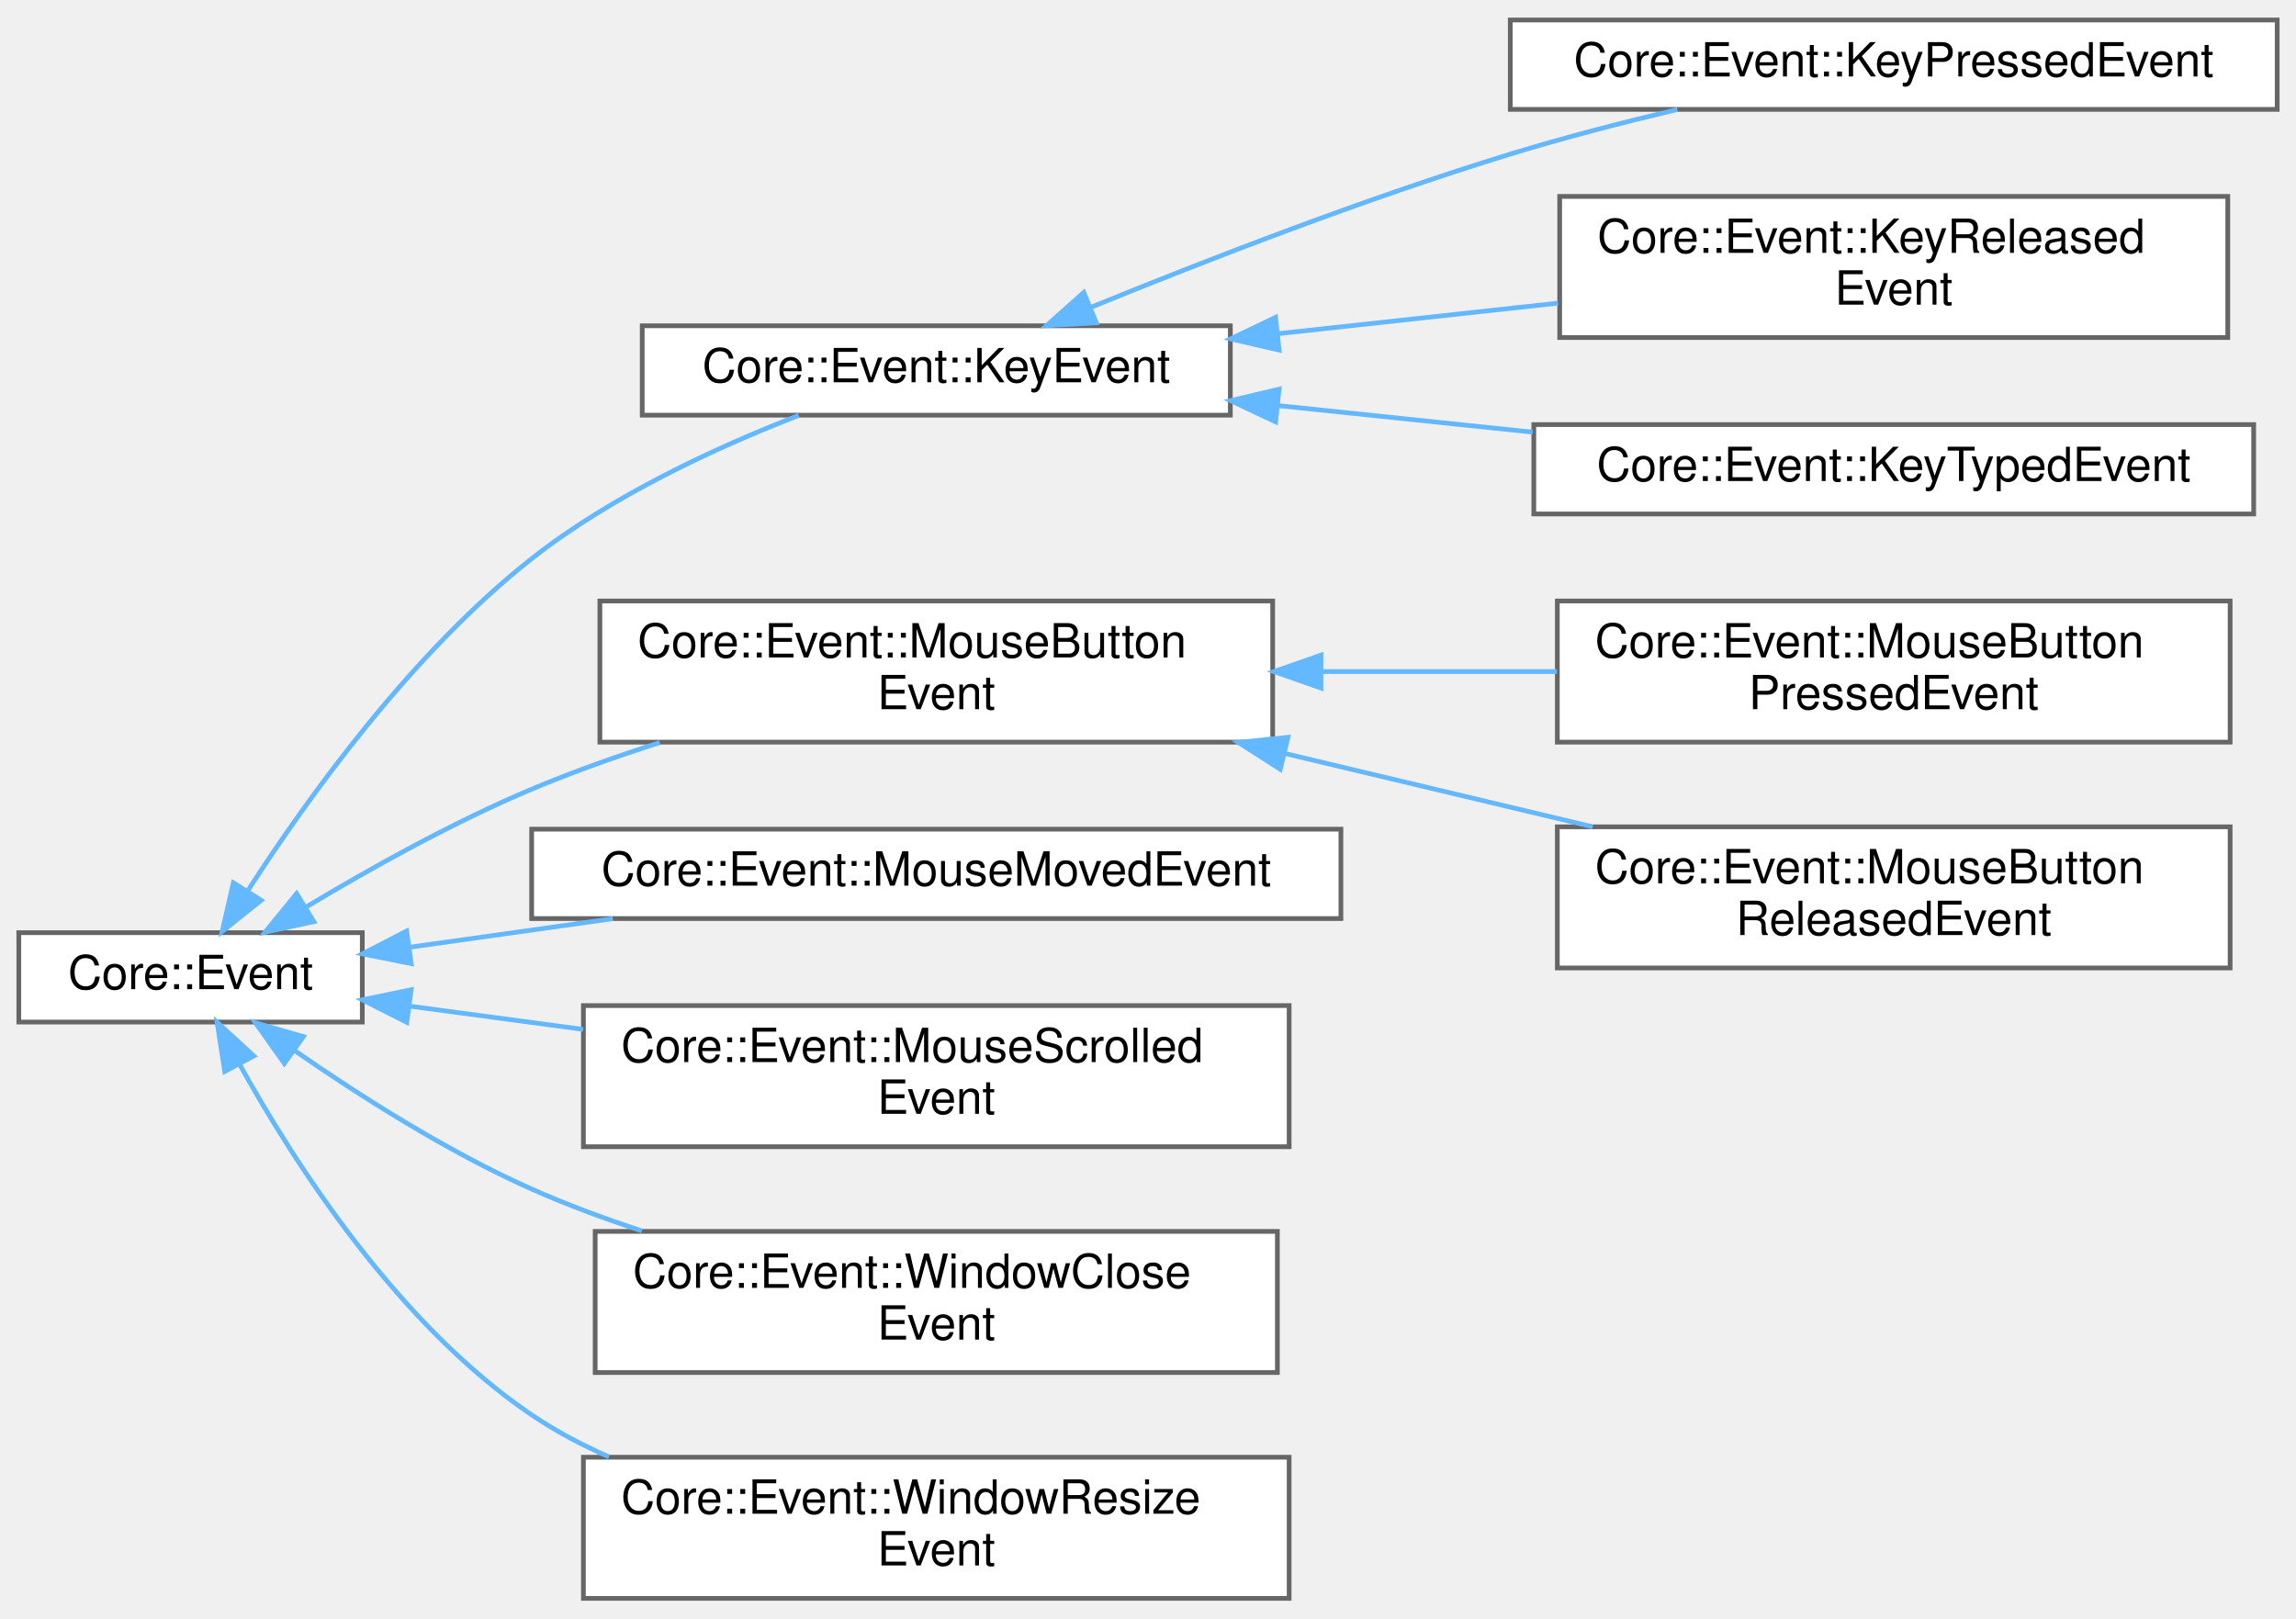
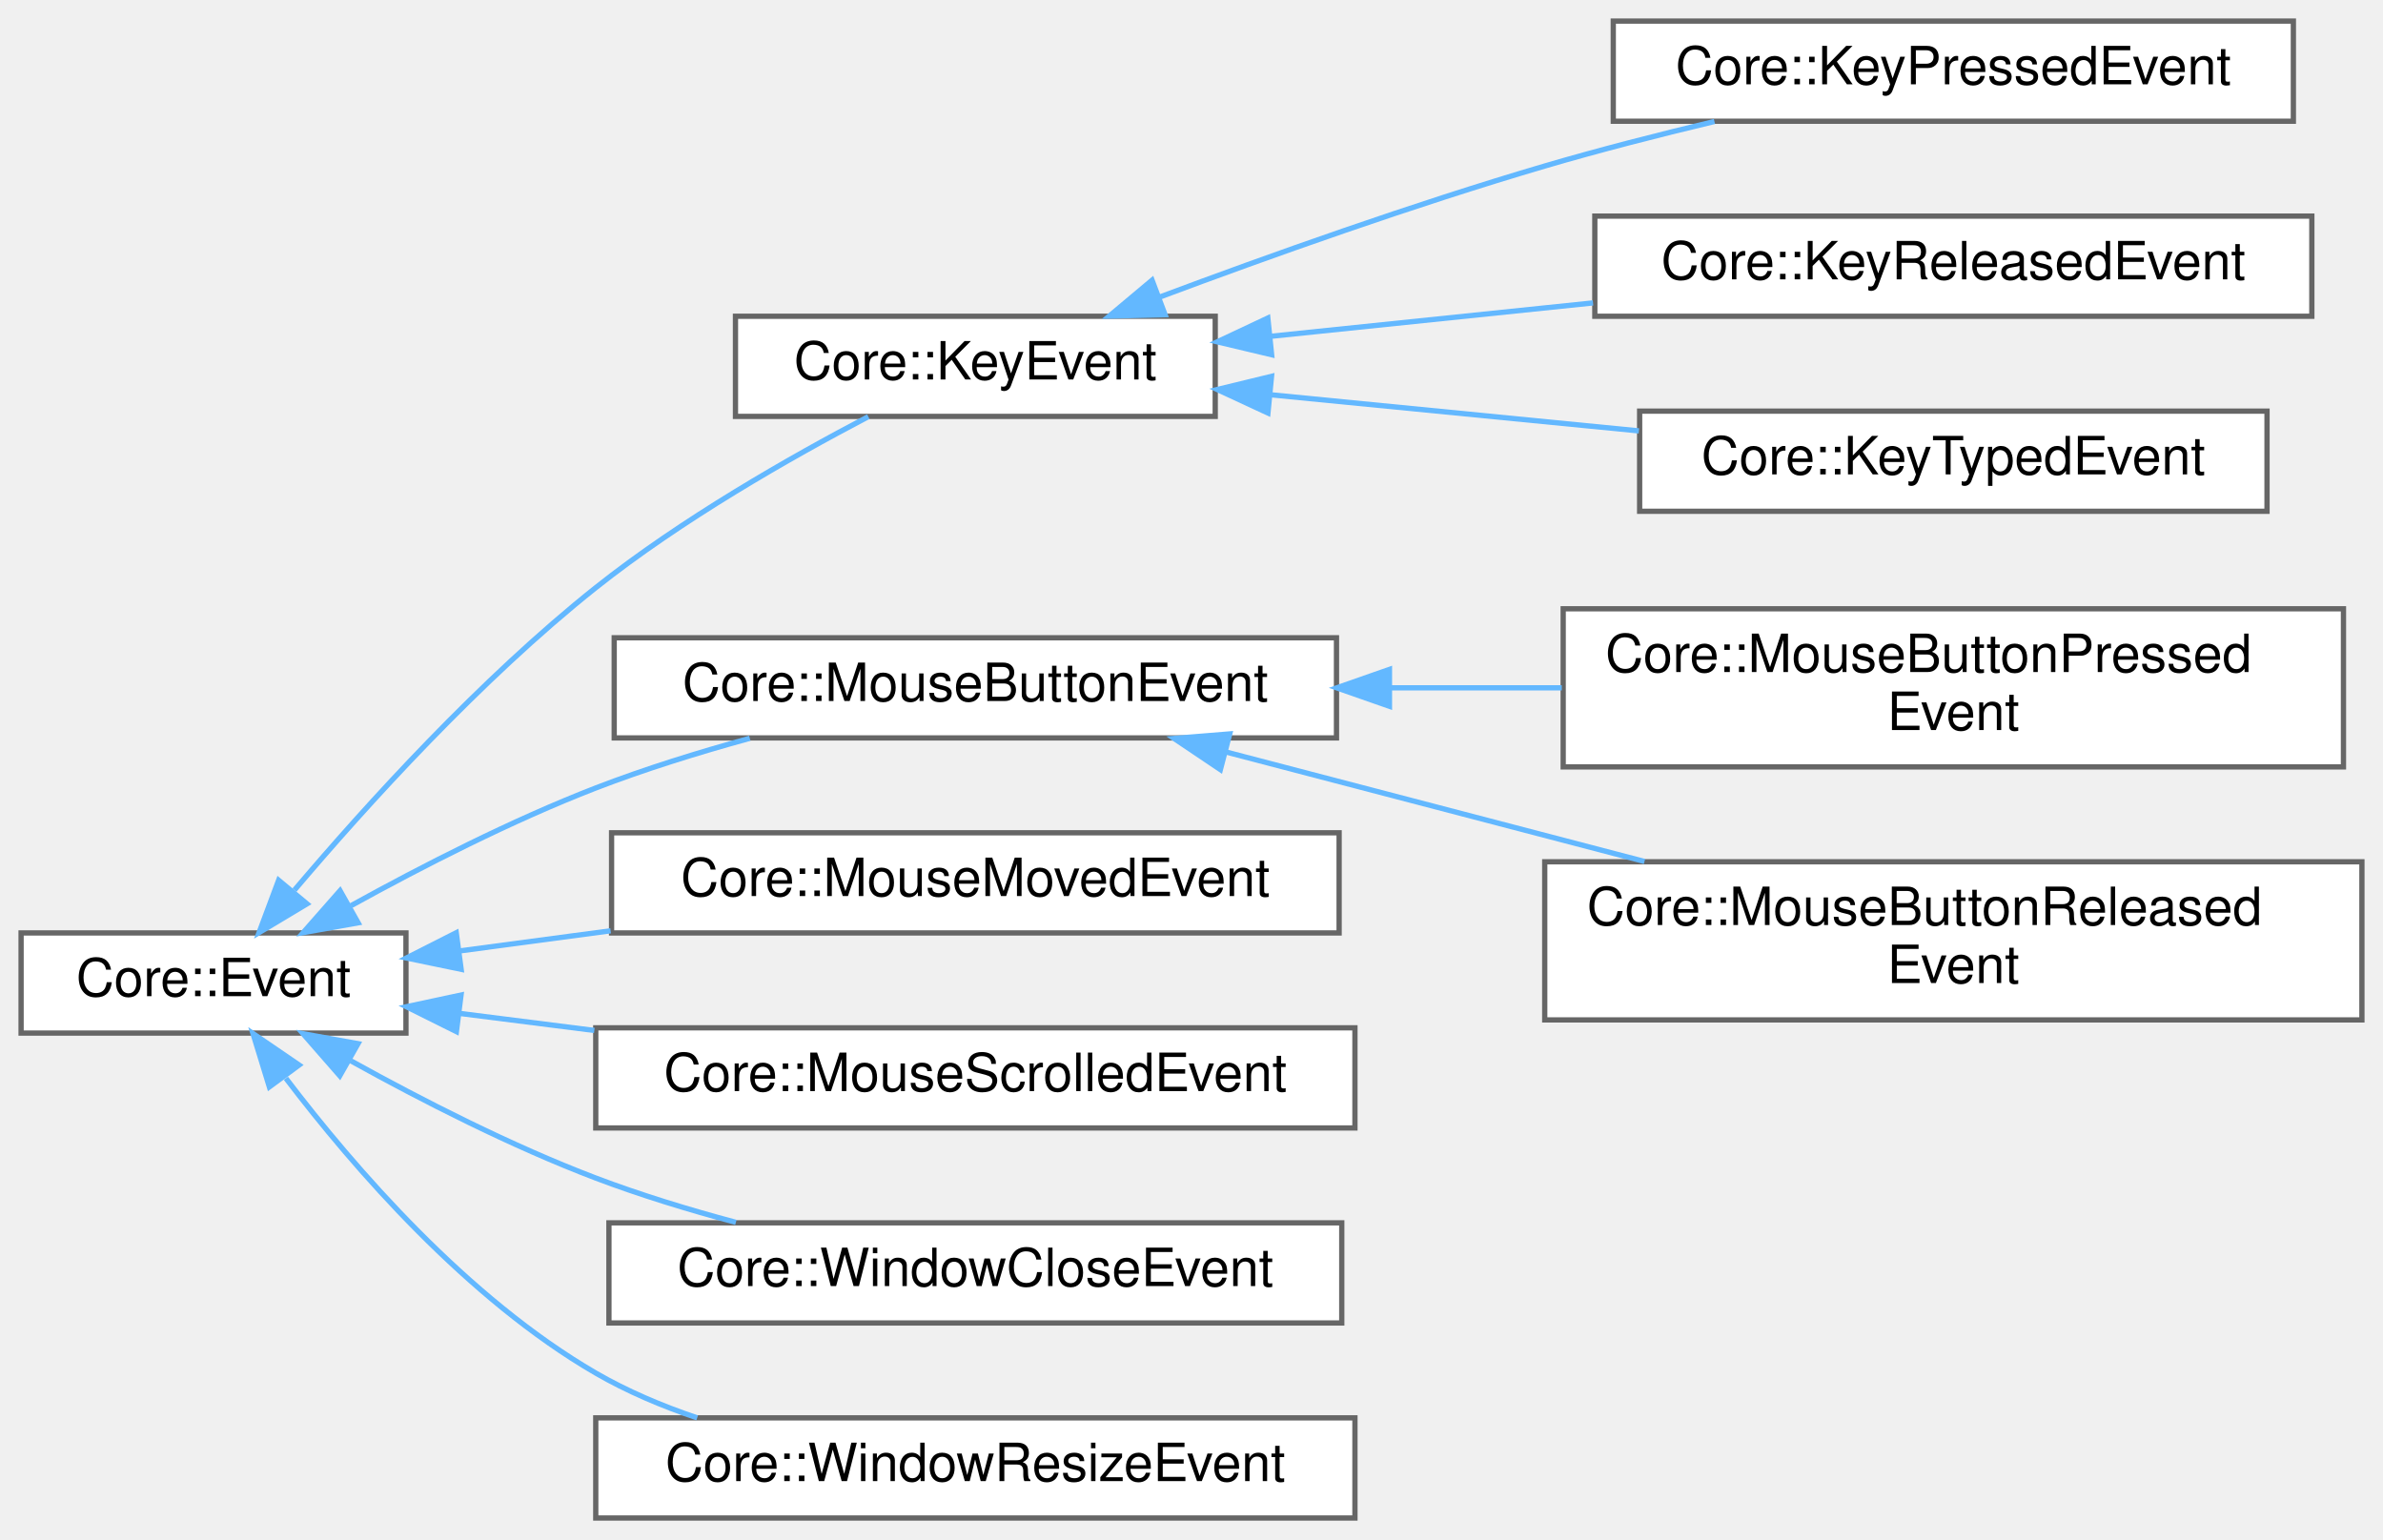
- <svg xmlns="http://www.w3.org/2000/svg" xmlns:xlink="http://www.w3.org/1999/xlink" width="488pt" height="344pt" viewBox="0.00 0.00 488.00 343.50">
-   <g id="graph0" class="graph" transform="scale(1 1) rotate(0) translate(4 339.5)">
+ <svg xmlns="http://www.w3.org/2000/svg" xmlns:xlink="http://www.w3.org/1999/xlink" width="452pt" height="292pt" viewBox="0.00 0.00 452.00 292.00">
+   <g id="graph0" class="graph" transform="scale(1 1) rotate(0) translate(4 288)">
    <g id="Node000000" class="node">
      <g id="a_Node000000">
        <a xlink:href="classCore_1_1Event.html" target="_top" xlink:title="Base class for all events.">
-           <polygon fill="white" stroke="#666666" points="73,-141.5 0,-141.5 0,-122.5 73,-122.5 73,-141.5" />
-           <text text-anchor="middle" x="36.5" y="-129.5" font-family="Helvetica,sans-Serif" font-size="10.00">Core::Event</text>
+           <polygon fill="white" stroke="#666666" points="73,-111 0,-111 0,-92 73,-92 73,-111" />
+           <text text-anchor="middle" x="36.5" y="-99" font-family="Helvetica,sans-Serif" font-size="10.00">Core::Event</text>
        </a>
      </g>
    </g>
    <g id="Node000001" class="node">
      <g id="a_Node000001">
-         <a xlink:href="classCore_1_1Event_1_1KeyEvent.html" target="_top" xlink:title="Base class for keyboard events.">
-           <polygon fill="white" stroke="#666666" points="257.5,-270.5 132.5,-270.5 132.5,-251.5 257.5,-251.5 257.5,-270.5" />
-           <text text-anchor="middle" x="195" y="-258.5" font-family="Helvetica,sans-Serif" font-size="10.00">Core::Event::KeyEvent</text>
+         <a xlink:href="classCore_1_1KeyEvent.html" target="_top" xlink:title="Base class for keyboard events.">
+           <polygon fill="white" stroke="#666666" points="226.5,-228 135.5,-228 135.5,-209 226.5,-209 226.5,-228" />
+           <text text-anchor="middle" x="181" y="-216" font-family="Helvetica,sans-Serif" font-size="10.00">Core::KeyEvent</text>
        </a>
      </g>
    </g>
    <g id="edge1_Node000000_Node000001" class="edge">
      <g id="a_edge1_Node000000_Node000001">
        <a xlink:title=" ">
-           <path fill="none" stroke="#63b8ff" d="M48.64,-150.38C61.26,-169.97 83.44,-200.88 109,-221 126.04,-234.42 148.32,-244.69 165.79,-251.46" />
-           <polygon fill="#63b8ff" stroke="#63b8ff" points="51.51,-148.38 43.23,-141.77 45.59,-152.1 51.51,-148.38" />
+           <path fill="none" stroke="#63b8ff" d="M51.85,-119.13C65.5,-135.24 87.14,-159.12 109,-176.5 125.25,-189.42 145.87,-201.18 160.7,-208.95" />
+           <polygon fill="#63b8ff" stroke="#63b8ff" points="54.23,-116.52 45.14,-111.07 48.85,-121 54.23,-116.52" />
        </a>
      </g>
    </g>
    <g id="Node000005" class="node">
      <g id="a_Node000005">
-         <a xlink:href="classCore_1_1Event_1_1MouseButtonEvent.html" target="_top" xlink:title="Base class for mouse button events.">
-           <polygon fill="white" stroke="#666666" points="266.5,-212 123.5,-212 123.5,-182 266.5,-182 266.5,-212" />
-           <text text-anchor="start" x="131.5" y="-200" font-family="Helvetica,sans-Serif" font-size="10.00">Core::Event::MouseButton</text>
-           <text text-anchor="middle" x="195" y="-189" font-family="Helvetica,sans-Serif" font-size="10.00">Event</text>
+         <a xlink:href="classCore_1_1MouseButtonEvent.html" target="_top" xlink:title="Base class for mouse button events.">
+           <polygon fill="white" stroke="#666666" points="249.5,-167 112.5,-167 112.5,-148 249.5,-148 249.5,-167" />
+           <text text-anchor="middle" x="181" y="-155" font-family="Helvetica,sans-Serif" font-size="10.00">Core::MouseButtonEvent</text>
        </a>
      </g>
    </g>
    <g id="edge5_Node000000_Node000005" class="edge">
      <g id="a_edge5_Node000000_Node000005">
        <a xlink:title=" ">
-           <path fill="none" stroke="#63b8ff" d="M61.06,-146.95C74.69,-155.14 92.38,-165.01 109,-172 117.65,-175.64 127,-178.96 136.23,-181.91" />
-           <polygon fill="#63b8ff" stroke="#63b8ff" points="62.7,-143.85 52.34,-141.6 59.04,-149.81 62.7,-143.85" />
+           <path fill="none" stroke="#63b8ff" d="M62.59,-116.18C76.03,-123.61 93.06,-132.33 109,-138.5 118.28,-142.09 128.5,-145.26 138.22,-147.93" />
+           <polygon fill="#63b8ff" stroke="#63b8ff" points="63.93,-112.92 53.5,-111.06 60.5,-119.02 63.93,-112.92" />
        </a>
      </g>
    </g>
    <g id="Node000008" class="node">
      <g id="a_Node000008">
-         <a xlink:href="classCore_1_1Event_1_1MouseMovedEvent.html" target="_top" xlink:title="Mouse moved event class.">
-           <polygon fill="white" stroke="#666666" points="281,-163.5 109,-163.5 109,-144.5 281,-144.5 281,-163.5" />
-           <text text-anchor="middle" x="195" y="-151.5" font-family="Helvetica,sans-Serif" font-size="10.00">Core::Event::MouseMovedEvent</text>
+         <a xlink:href="classCore_1_1MouseMovedEvent.html" target="_top" xlink:title="Mouse moved event class.">
+           <polygon fill="white" stroke="#666666" points="250,-130 112,-130 112,-111 250,-111 250,-130" />
+           <text text-anchor="middle" x="181" y="-118" font-family="Helvetica,sans-Serif" font-size="10.00">Core::MouseMovedEvent</text>
        </a>
      </g>
    </g>
    <g id="edge8_Node000000_Node000008" class="edge">
      <g id="a_edge8_Node000000_Node000008">
        <a xlink:title=" ">
-           <path fill="none" stroke="#63b8ff" d="M83.01,-138.4C96.53,-140.3 111.65,-142.42 126.27,-144.48" />
-           <polygon fill="#63b8ff" stroke="#63b8ff" points="83.4,-134.92 73.01,-136.99 82.43,-141.85 83.4,-134.92" />
+           <path fill="none" stroke="#63b8ff" d="M83.12,-107.58C92.28,-108.8 102.09,-110.11 111.82,-111.41" />
+           <polygon fill="#63b8ff" stroke="#63b8ff" points="83.47,-104.1 73.09,-106.25 82.54,-111.04 83.47,-104.1" />
        </a>
      </g>
    </g>
    <g id="Node000009" class="node">
      <g id="a_Node000009">
-         <a xlink:href="classCore_1_1Event_1_1MouseScrolledEvent.html" target="_top" xlink:title="Mouse scrolled event class.">
-           <polygon fill="white" stroke="#666666" points="270,-126 120,-126 120,-96 270,-96 270,-126" />
-           <text text-anchor="start" x="128" y="-114" font-family="Helvetica,sans-Serif" font-size="10.00">Core::Event::MouseScrolled</text>
-           <text text-anchor="middle" x="195" y="-103" font-family="Helvetica,sans-Serif" font-size="10.00">Event</text>
+         <a xlink:href="classCore_1_1MouseScrolledEvent.html" target="_top" xlink:title="Mouse scrolled event class.">
+           <polygon fill="white" stroke="#666666" points="253,-93 109,-93 109,-74 253,-74 253,-93" />
+           <text text-anchor="middle" x="181" y="-81" font-family="Helvetica,sans-Serif" font-size="10.00">Core::MouseScrolledEvent</text>
        </a>
      </g>
    </g>
    <g id="edge9_Node000000_Node000009" class="edge">
      <g id="a_edge9_Node000000_Node000009">
        <a xlink:title=" ">
-           <path fill="none" stroke="#63b8ff" d="M83.24,-125.86C94.76,-124.32 107.43,-122.62 119.95,-120.94" />
-           <polygon fill="#63b8ff" stroke="#63b8ff" points="82.46,-122.44 73.01,-127.23 83.39,-129.37 82.46,-122.44" />
+           <path fill="none" stroke="#63b8ff" d="M83.14,-95.74C91.32,-94.7 100.02,-93.6 108.73,-92.5" />
+           <polygon fill="#63b8ff" stroke="#63b8ff" points="82.57,-92.28 73.09,-97 83.45,-99.22 82.57,-92.28" />
        </a>
      </g>
    </g>
    <g id="Node000010" class="node">
      <g id="a_Node000010">
-         <a xlink:href="classCore_1_1Event_1_1WindowCloseEvent.html" target="_top" xlink:title="Event class for window close events.">
-           <polygon fill="white" stroke="#666666" points="267.5,-78 122.5,-78 122.5,-48 267.5,-48 267.5,-78" />
-           <text text-anchor="start" x="130.5" y="-66" font-family="Helvetica,sans-Serif" font-size="10.00">Core::Event::WindowClose</text>
-           <text text-anchor="middle" x="195" y="-55" font-family="Helvetica,sans-Serif" font-size="10.00">Event</text>
+         <a xlink:href="classCore_1_1WindowCloseEvent.html" target="_top" xlink:title="Event class for window close events.">
+           <polygon fill="white" stroke="#666666" points="250.5,-56 111.5,-56 111.5,-37 250.5,-37 250.5,-56" />
+           <text text-anchor="middle" x="181" y="-44" font-family="Helvetica,sans-Serif" font-size="10.00">Core::WindowCloseEvent</text>
        </a>
      </g>
    </g>
    <g id="edge10_Node000000_Node000010" class="edge">
      <g id="a_edge10_Node000000_Node000010">
        <a xlink:title=" ">
-           <path fill="none" stroke="#63b8ff" d="M58.59,-116.46C72.37,-106.89 91.08,-94.97 109,-87 116.43,-83.7 124.42,-80.73 132.43,-78.11" />
-           <polygon fill="#63b8ff" stroke="#63b8ff" points="56.43,-113.7 50.3,-122.34 60.48,-119.41 56.43,-113.7" />
+           <path fill="none" stroke="#63b8ff" d="M62.56,-86.73C75.99,-79.28 93.02,-70.57 109,-64.5 117.44,-61.29 126.66,-58.48 135.58,-56.09" />
+           <polygon fill="#63b8ff" stroke="#63b8ff" points="60.45,-83.9 53.48,-91.88 63.91,-89.99 60.45,-83.9" />
        </a>
      </g>
    </g>
    <g id="Node000011" class="node">
      <g id="a_Node000011">
-         <a xlink:href="classCore_1_1Event_1_1WindowResizeEvent.html" target="_top" xlink:title="Event class for window resize events.">
-           <polygon fill="white" stroke="#666666" points="270,-30 120,-30 120,0 270,0 270,-30" />
-           <text text-anchor="start" x="128" y="-18" font-family="Helvetica,sans-Serif" font-size="10.00">Core::Event::WindowResize</text>
-           <text text-anchor="middle" x="195" y="-7" font-family="Helvetica,sans-Serif" font-size="10.00">Event</text>
+         <a xlink:href="classCore_1_1WindowResizeEvent.html" target="_top" xlink:title="Event class for window resize events.">
+           <polygon fill="white" stroke="#666666" points="253,-19 109,-19 109,0 253,0 253,-19" />
+           <text text-anchor="middle" x="181" y="-7" font-family="Helvetica,sans-Serif" font-size="10.00">Core::WindowResizeEvent</text>
        </a>
      </g>
    </g>
    <g id="edge11_Node000000_Node000011" class="edge">
      <g id="a_edge11_Node000000_Node000011">
        <a xlink:title=" ">
-           <path fill="none" stroke="#63b8ff" d="M46.92,-113.52C58.64,-92.38 80.61,-58.22 109,-39 114.08,-35.56 119.65,-32.61 125.42,-30.08" />
-           <polygon fill="#63b8ff" stroke="#63b8ff" points="43.77,-112 42.14,-122.47 49.94,-115.3 43.77,-112" />
+           <path fill="none" stroke="#63b8ff" d="M50.23,-83.42C63.13,-66.46 84.62,-41.64 109,-27.5 114.94,-24.06 121.53,-21.26 128.24,-19" />
+           <polygon fill="#63b8ff" stroke="#63b8ff" points="47.09,-81.79 43.98,-91.92 52.73,-85.94 47.09,-81.79" />
        </a>
      </g>
    </g>
    <g id="Node000002" class="node">
      <g id="a_Node000002">
-         <a xlink:href="classCore_1_1Event_1_1KeyPressedEvent.html" target="_top" xlink:title="Event class for key press events.">
-           <polygon fill="white" stroke="#666666" points="480,-335.5 317,-335.5 317,-316.5 480,-316.5 480,-335.5" />
-           <text text-anchor="middle" x="398.5" y="-323.5" font-family="Helvetica,sans-Serif" font-size="10.00">Core::Event::KeyPressedEvent</text>
+         <a xlink:href="classCore_1_1KeyPressedEvent.html" target="_top" xlink:title="Event class for key press events.">
+           <polygon fill="white" stroke="#666666" points="431,-284 302,-284 302,-265 431,-265 431,-284" />
+           <text text-anchor="middle" x="366.5" y="-272" font-family="Helvetica,sans-Serif" font-size="10.00">Core::KeyPressedEvent</text>
        </a>
      </g>
    </g>
    <g id="edge2_Node000001_Node000002" class="edge">
      <g id="a_edge2_Node000001_Node000002">
        <a xlink:title=" ">
-           <path fill="none" stroke="#63b8ff" d="M227.82,-274.41C251.99,-284.28 286.22,-297.56 317,-307 328.39,-310.49 340.86,-313.72 352.51,-316.48" />
-           <polygon fill="#63b8ff" stroke="#63b8ff" points="229.02,-271.12 218.44,-270.55 226.35,-277.59 229.02,-271.12" />
+           <path fill="none" stroke="#63b8ff" d="M215.8,-231.58C236.7,-239.4 264.18,-249.2 289,-256.5 299.34,-259.54 310.58,-262.42 321.19,-264.95" />
+           <polygon fill="#63b8ff" stroke="#63b8ff" points="216.99,-228.29 206.4,-228.03 214.52,-234.84 216.99,-228.29" />
        </a>
      </g>
    </g>
    <g id="Node000003" class="node">
      <g id="a_Node000003">
-         <a xlink:href="classCore_1_1Event_1_1KeyReleasedEvent.html" target="_top" xlink:title="Event class for key release events.">
-           <polygon fill="white" stroke="#666666" points="469.5,-298 327.5,-298 327.5,-268 469.5,-268 469.5,-298" />
-           <text text-anchor="start" x="335.5" y="-286" font-family="Helvetica,sans-Serif" font-size="10.00">Core::Event::KeyReleased</text>
-           <text text-anchor="middle" x="398.5" y="-275" font-family="Helvetica,sans-Serif" font-size="10.00">Event</text>
+         <a xlink:href="classCore_1_1KeyReleasedEvent.html" target="_top" xlink:title="Event class for key release events.">
+           <polygon fill="white" stroke="#666666" points="434.5,-247 298.5,-247 298.5,-228 434.5,-228 434.5,-247" />
+           <text text-anchor="middle" x="366.5" y="-235" font-family="Helvetica,sans-Serif" font-size="10.00">Core::KeyReleasedEvent</text>
        </a>
      </g>
    </g>
    <g id="edge3_Node000001_Node000003" class="edge">
      <g id="a_edge3_Node000001_Node000003">
        <a xlink:title=" ">
-           <path fill="none" stroke="#63b8ff" d="M267.52,-268.81C286.9,-270.92 307.85,-273.21 327.16,-275.32" />
-           <polygon fill="#63b8ff" stroke="#63b8ff" points="267.87,-265.33 257.55,-267.72 267.11,-272.29 267.87,-265.33" />
+           <path fill="none" stroke="#63b8ff" d="M236.98,-224.19C256.22,-226.18 278.04,-228.44 298.16,-230.53" />
+           <polygon fill="#63b8ff" stroke="#63b8ff" points="237.2,-220.7 226.89,-223.15 236.48,-227.66 237.2,-220.7" />
        </a>
      </g>
    </g>
    <g id="Node000004" class="node">
      <g id="a_Node000004">
-         <a xlink:href="classCore_1_1Event_1_1KeyTypedEvent.html" target="_top" xlink:title="Event class for key typed events.">
-           <polygon fill="white" stroke="#666666" points="475,-249.5 322,-249.5 322,-230.5 475,-230.5 475,-249.5" />
-           <text text-anchor="middle" x="398.5" y="-237.5" font-family="Helvetica,sans-Serif" font-size="10.00">Core::Event::KeyTypedEvent</text>
+         <a xlink:href="classCore_1_1KeyTypedEvent.html" target="_top" xlink:title="Event class for key typed events.">
+           <polygon fill="white" stroke="#666666" points="426,-210 307,-210 307,-191 426,-191 426,-210" />
+           <text text-anchor="middle" x="366.5" y="-198" font-family="Helvetica,sans-Serif" font-size="10.00">Core::KeyTypedEvent</text>
        </a>
      </g>
    </g>
    <g id="edge4_Node000001_Node000004" class="edge">
      <g id="a_edge4_Node000001_Node000004">
        <a xlink:title=" ">
-           <path fill="none" stroke="#63b8ff" d="M267.7,-253.53C285.23,-251.7 304.04,-249.74 321.75,-247.89" />
-           <polygon fill="#63b8ff" stroke="#63b8ff" points="267.13,-250.07 257.55,-254.59 267.86,-257.03 267.13,-250.07" />
+           <path fill="none" stroke="#63b8ff" d="M237.07,-213.1C259.09,-210.94 284.49,-208.45 306.86,-206.25" />
+           <polygon fill="#63b8ff" stroke="#63b8ff" points="236.5,-209.64 226.89,-214.1 237.18,-216.6 236.5,-209.64" />
        </a>
      </g>
    </g>
    <g id="Node000006" class="node">
      <g id="a_Node000006">
-         <a xlink:href="classCore_1_1Event_1_1MouseButtonPressedEvent.html" target="_top" xlink:title="Mouse button pressed event class.">
-           <polygon fill="white" stroke="#666666" points="470,-212 327,-212 327,-182 470,-182 470,-212" />
-           <text text-anchor="start" x="335" y="-200" font-family="Helvetica,sans-Serif" font-size="10.00">Core::Event::MouseButton</text>
-           <text text-anchor="middle" x="398.5" y="-189" font-family="Helvetica,sans-Serif" font-size="10.00">PressedEvent</text>
+         <a xlink:href="classCore_1_1MouseButtonPressedEvent.html" target="_top" xlink:title="Mouse button pressed event class.">
+           <polygon fill="white" stroke="#666666" points="440.5,-172.5 292.5,-172.5 292.5,-142.5 440.5,-142.5 440.5,-172.5" />
+           <text text-anchor="start" x="300.5" y="-160.5" font-family="Helvetica,sans-Serif" font-size="10.00">Core::MouseButtonPressed</text>
+           <text text-anchor="middle" x="366.5" y="-149.5" font-family="Helvetica,sans-Serif" font-size="10.00">Event</text>
        </a>
      </g>
    </g>
    <g id="edge6_Node000005_Node000006" class="edge">
      <g id="a_edge6_Node000005_Node000006">
        <a xlink:title=" ">
-           <path fill="none" stroke="#63b8ff" d="M276.94,-197C293.49,-197 310.77,-197 326.91,-197" />
-           <polygon fill="#63b8ff" stroke="#63b8ff" points="276.76,-193.5 266.76,-197 276.76,-200.5 276.76,-193.5" />
+           <path fill="none" stroke="#63b8ff" d="M259.77,-157.5C270.53,-157.5 281.55,-157.5 292.23,-157.5" />
+           <polygon fill="#63b8ff" stroke="#63b8ff" points="259.55,-154 249.55,-157.5 259.55,-161 259.55,-154" />
        </a>
      </g>
    </g>
    <g id="Node000007" class="node">
      <g id="a_Node000007">
-         <a xlink:href="classCore_1_1Event_1_1MouseButtonReleasedEvent.html" target="_top" xlink:title="Mouse button released event class.">
-           <polygon fill="white" stroke="#666666" points="470,-164 327,-164 327,-134 470,-134 470,-164" />
-           <text text-anchor="start" x="335" y="-152" font-family="Helvetica,sans-Serif" font-size="10.00">Core::Event::MouseButton</text>
-           <text text-anchor="middle" x="398.5" y="-141" font-family="Helvetica,sans-Serif" font-size="10.00">ReleasedEvent</text>
+         <a xlink:href="classCore_1_1MouseButtonReleasedEvent.html" target="_top" xlink:title="Mouse button released event class.">
+           <polygon fill="white" stroke="#666666" points="444,-124.5 289,-124.5 289,-94.5 444,-94.5 444,-124.5" />
+           <text text-anchor="start" x="297" y="-112.5" font-family="Helvetica,sans-Serif" font-size="10.00">Core::MouseButtonReleased</text>
+           <text text-anchor="middle" x="366.5" y="-101.5" font-family="Helvetica,sans-Serif" font-size="10.00">Event</text>
        </a>
      </g>
    </g>
    <g id="edge7_Node000005_Node000007" class="edge">
      <g id="a_edge7_Node000005_Node000007">
        <a xlink:title=" ">
-           <path fill="none" stroke="#63b8ff" d="M269.22,-179.56C290.62,-174.46 313.81,-168.93 334.52,-164" />
-           <polygon fill="#63b8ff" stroke="#63b8ff" points="268.12,-176.22 259.2,-181.94 269.74,-183.03 268.12,-176.22" />
+           <path fill="none" stroke="#63b8ff" d="M228.66,-145.3C252.76,-138.99 282.4,-131.24 307.92,-124.56" />
+           <polygon fill="#63b8ff" stroke="#63b8ff" points="227.48,-141.99 218.69,-147.9 229.25,-148.76 227.48,-141.99" />
        </a>
      </g>
    </g>
  </g>
</svg>
